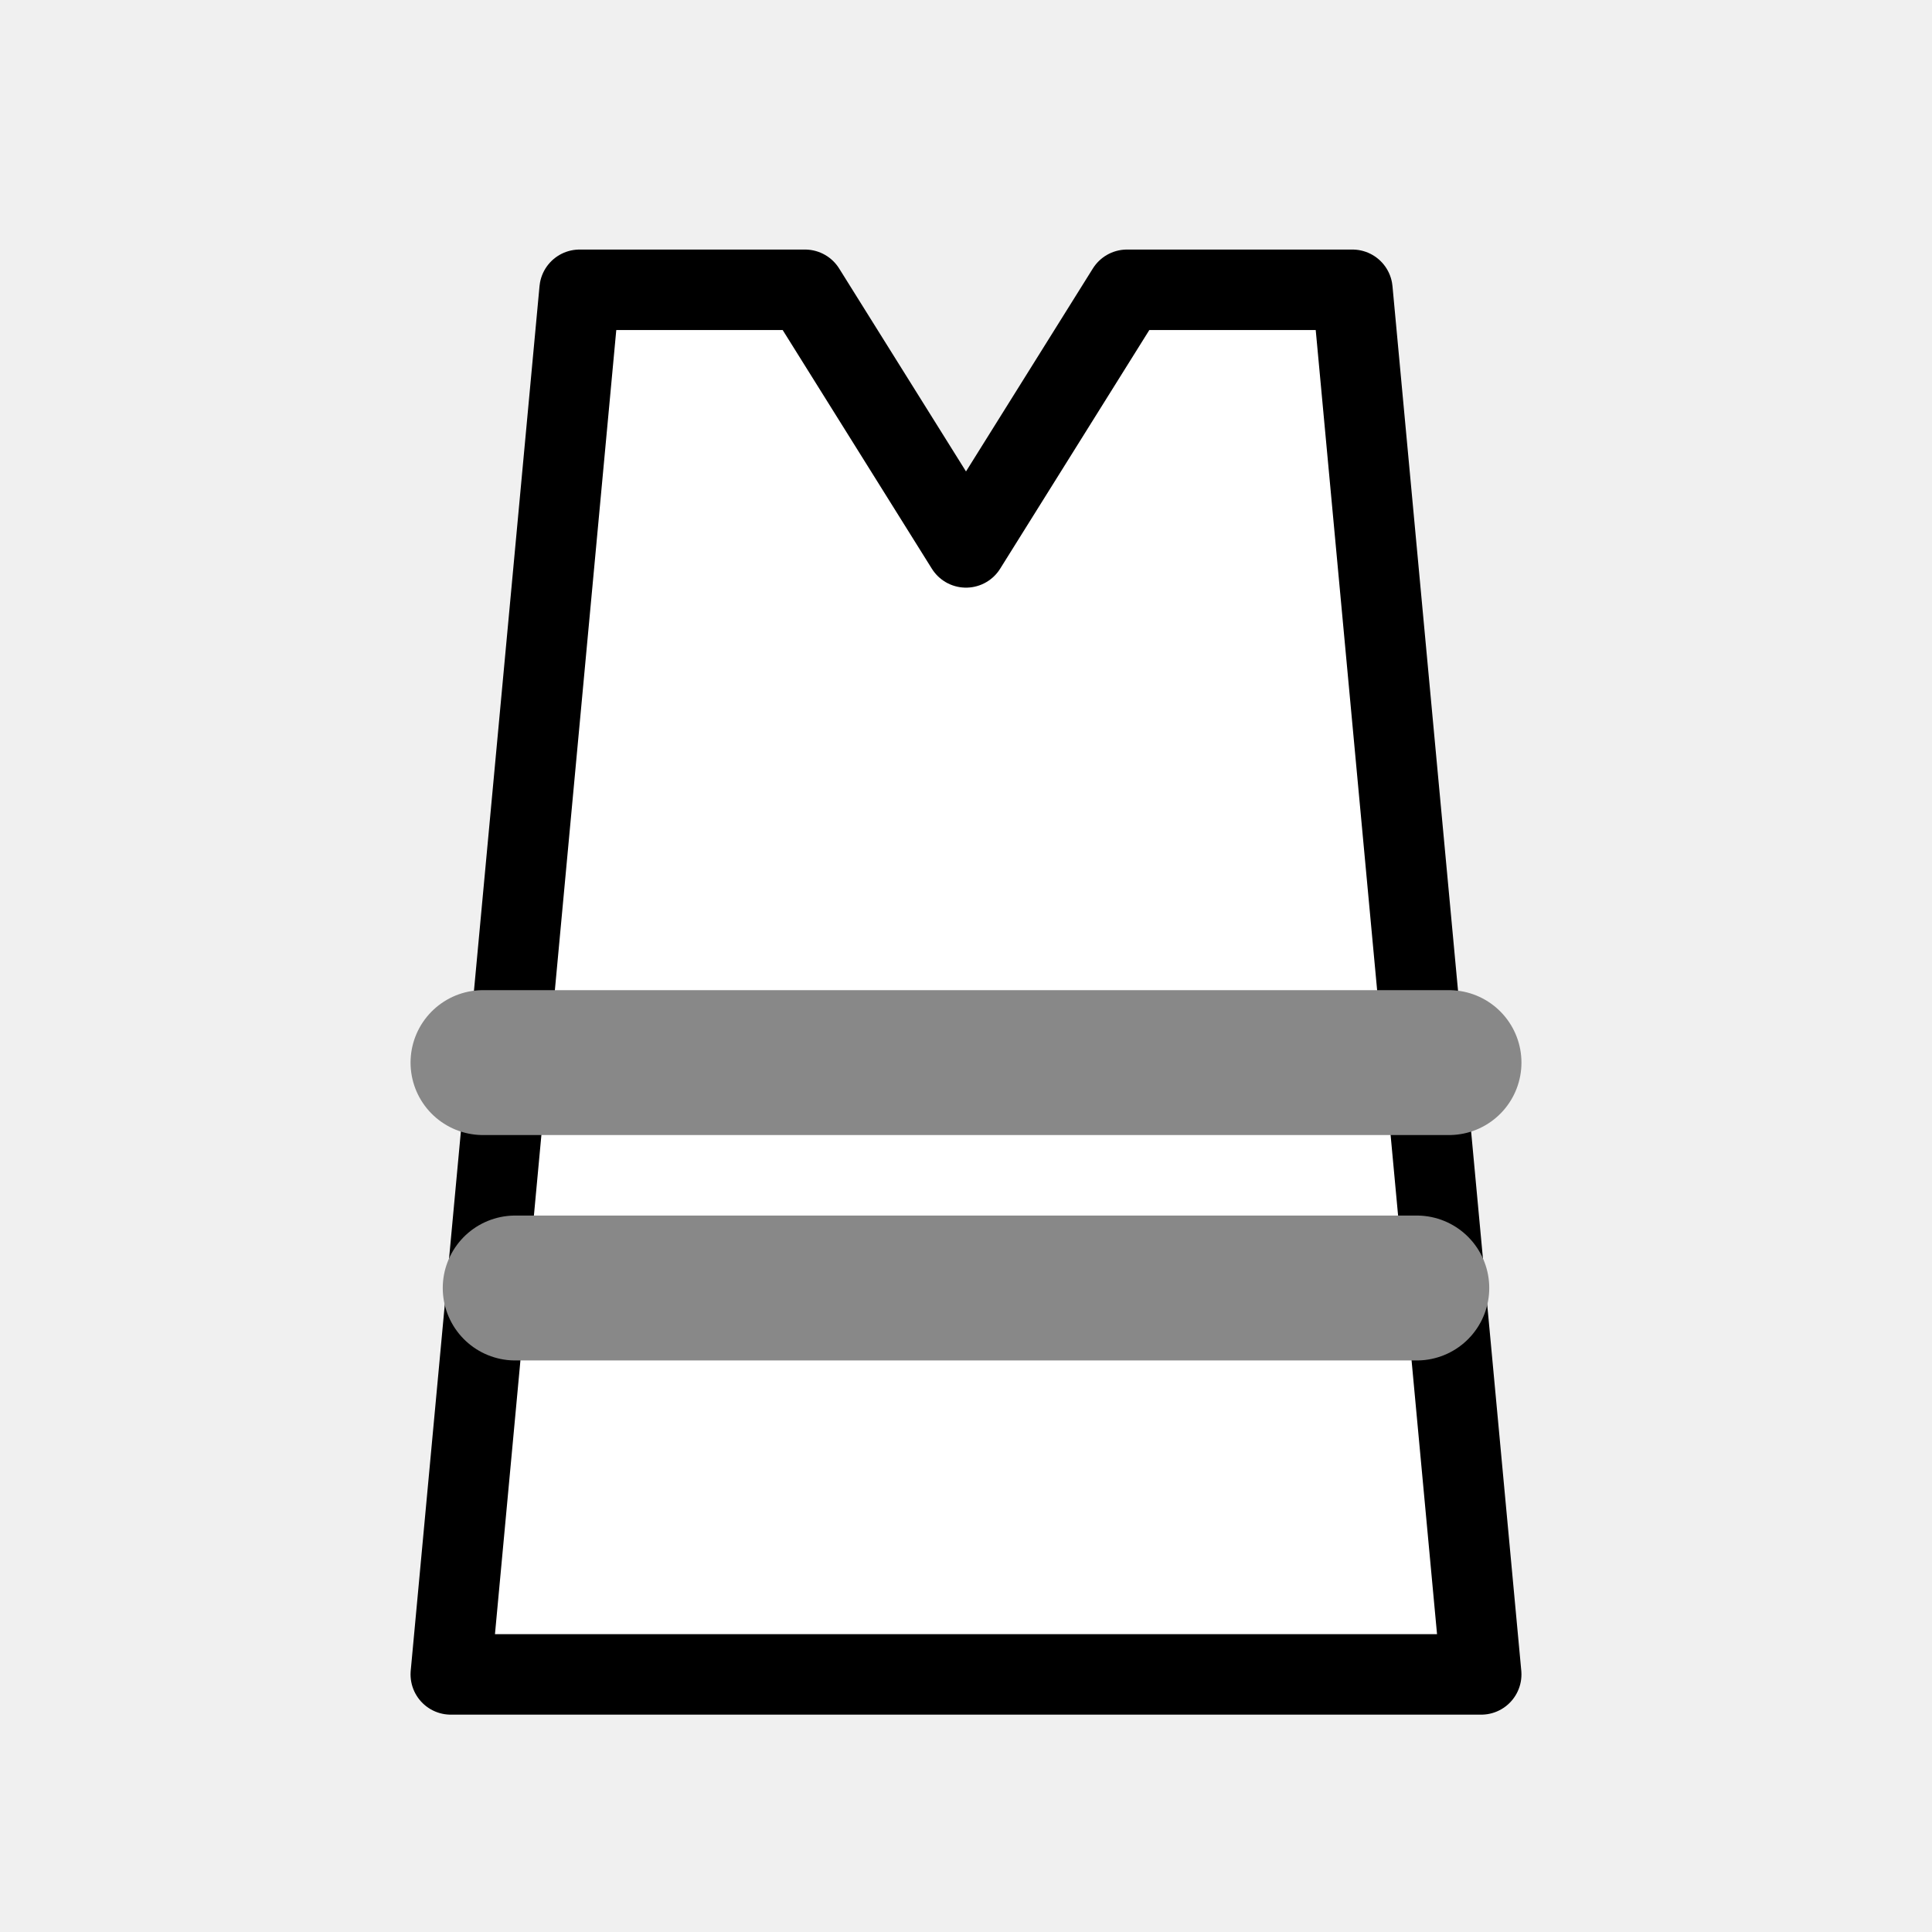
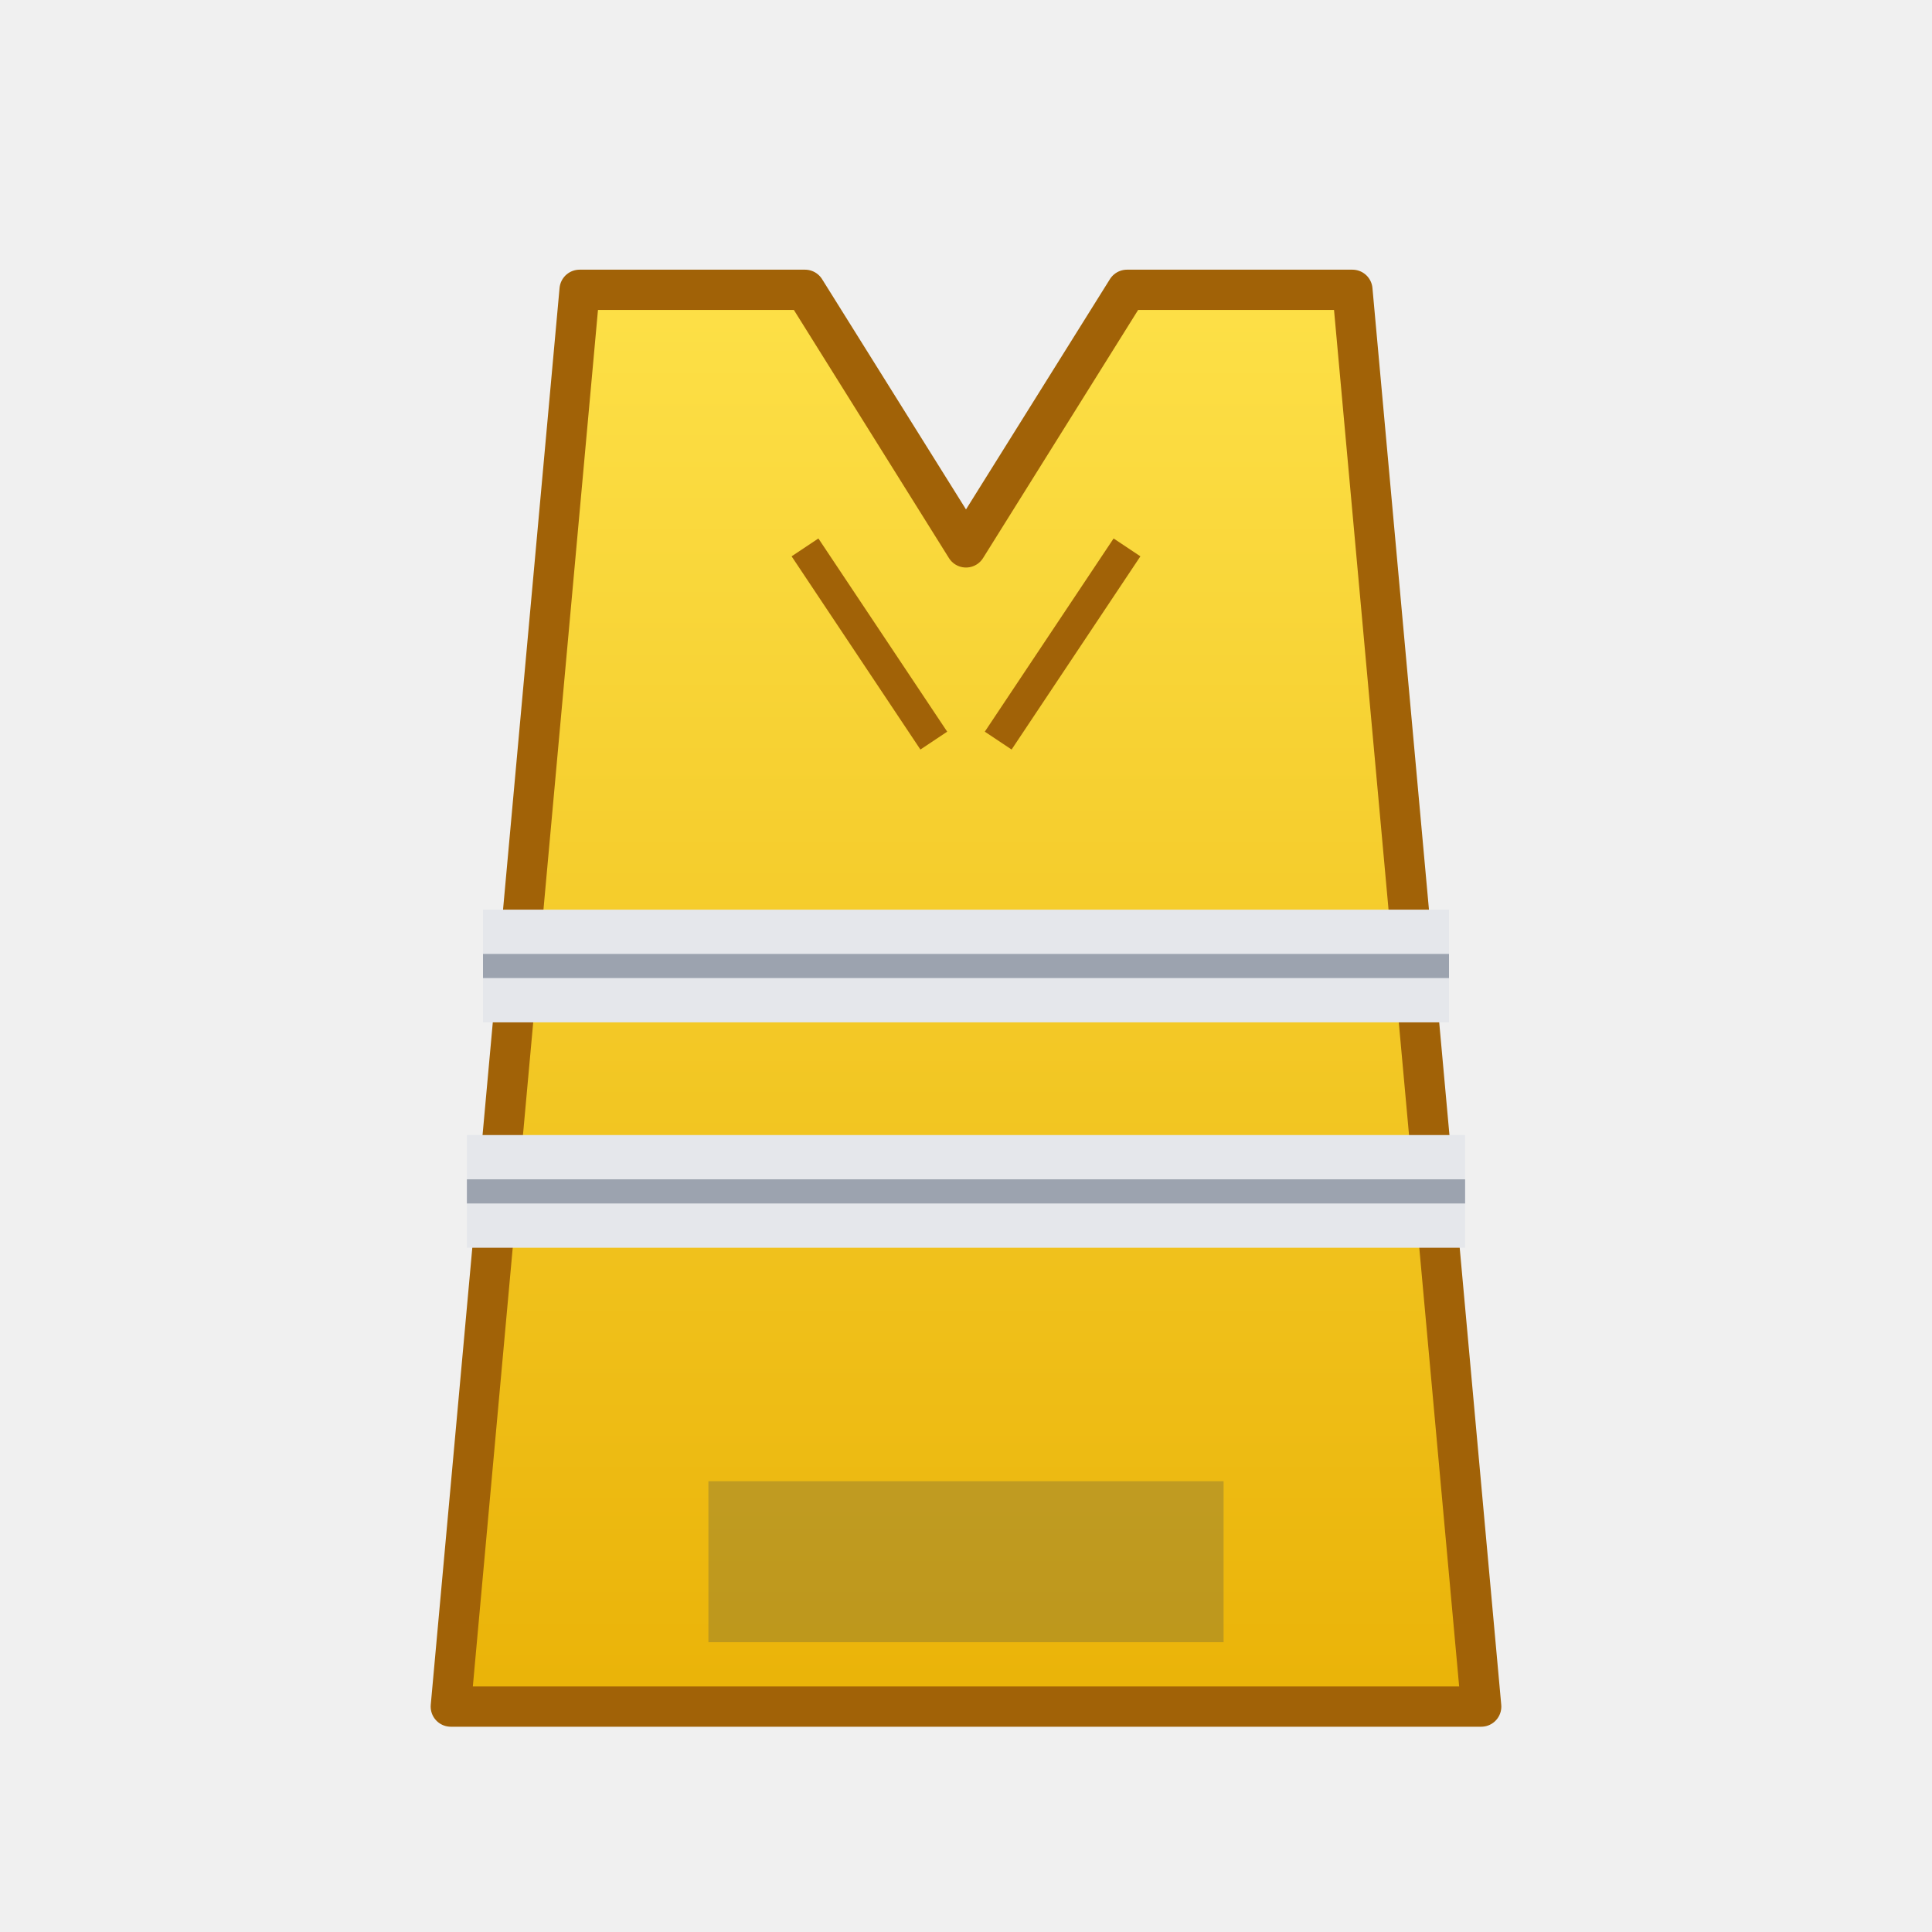
<svg xmlns="http://www.w3.org/2000/svg" viewBox="0 0 120 120" width="120" height="120">
-   <g fill="#fff" stroke="#000" stroke-width="5" stroke-linejoin="round" stroke-linecap="round">
-     <path d="M36 18 L50 18 L60 34 L70 18 L84 18 L92 104 L28 104 Z" />
-     <path d="M30 66 L90 66 M32 80 L88 80" fill="none" stroke-width="9" stroke="#888" />
-   </g>
+   <defs>
+     <linearGradient id="a" x1="0" y1="0" x2="0" y2="1">
+       <stop offset="0" stop-color="#fde047" />
+       <stop offset="1" stop-color="#eab308" />
+     </linearGradient>
+   </defs>
+   <path d="M36 18 L50 18 L60 34 L70 18 L84 18 L92 106 L28 106 Z" fill="url(#a)" stroke="#a16207" stroke-width="2.5" stroke-linejoin="round" />
+   <path d="M30 60 L90 60 M29 74 L91 74" stroke="#e5e7eb" stroke-width="7" />
+   <path d="M30 60 L90 60 M29 74 L91 74" stroke="#9ca3af" stroke-width="1.5" />
+   <path d="M50 34 L58 46 M70 34 L62 46" stroke="#a16207" stroke-width="2" fill="none" />
+   <rect x="44" y="92" width="32" height="10" fill="#374151" opacity="0.25" />
</svg>
